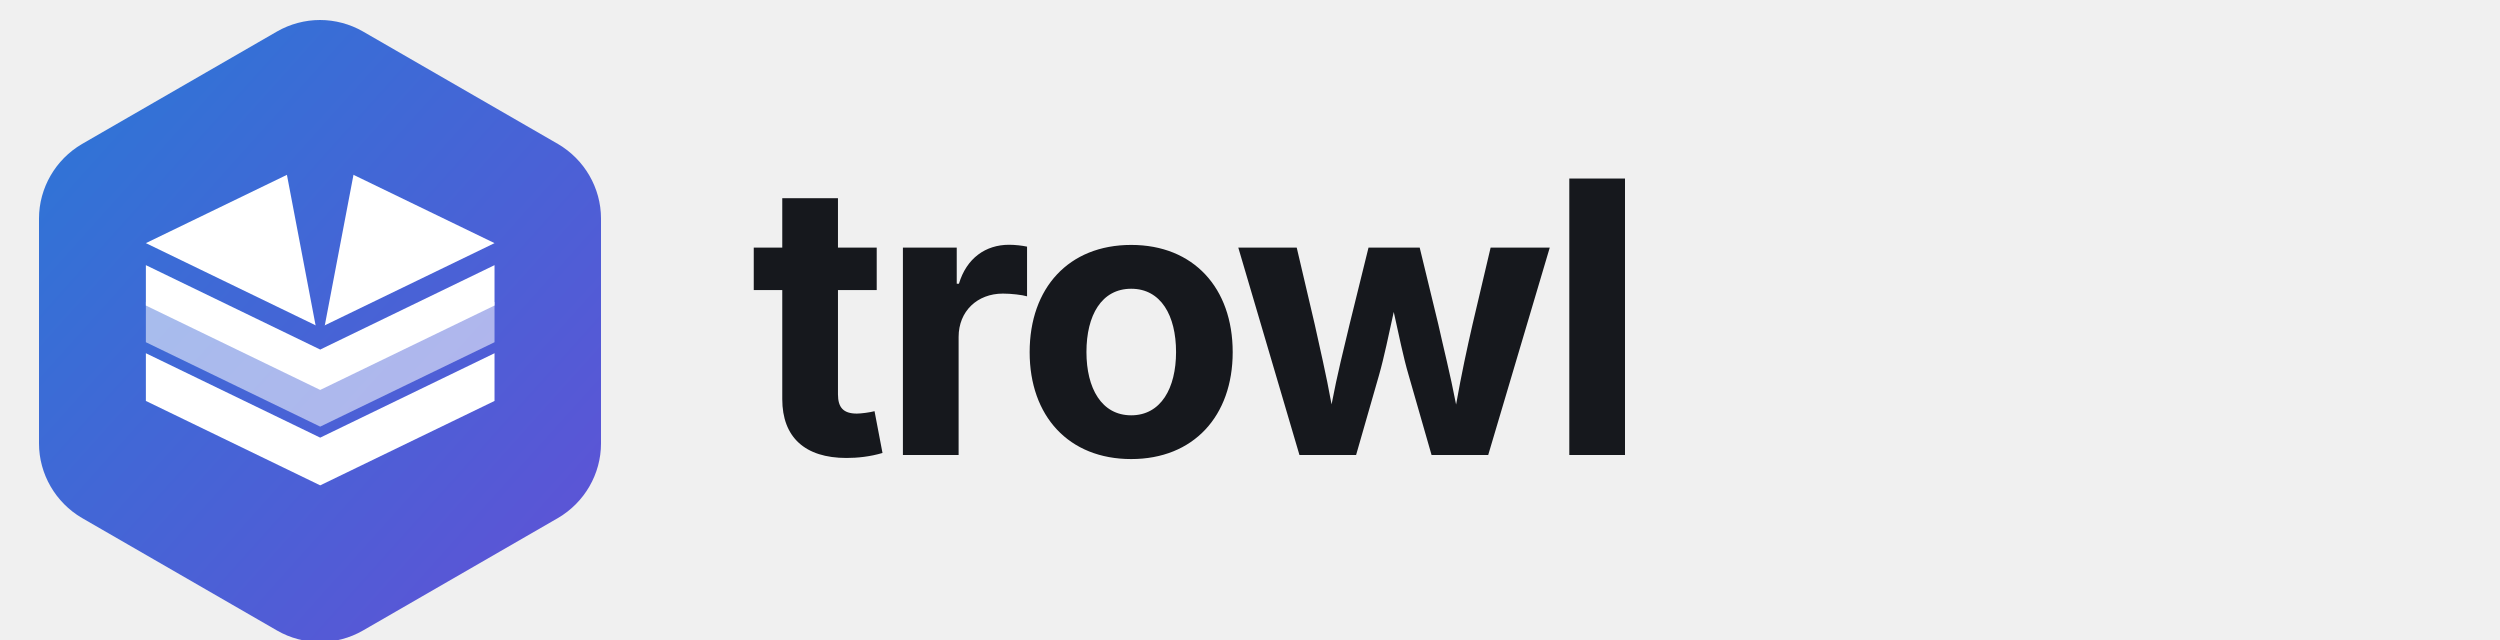
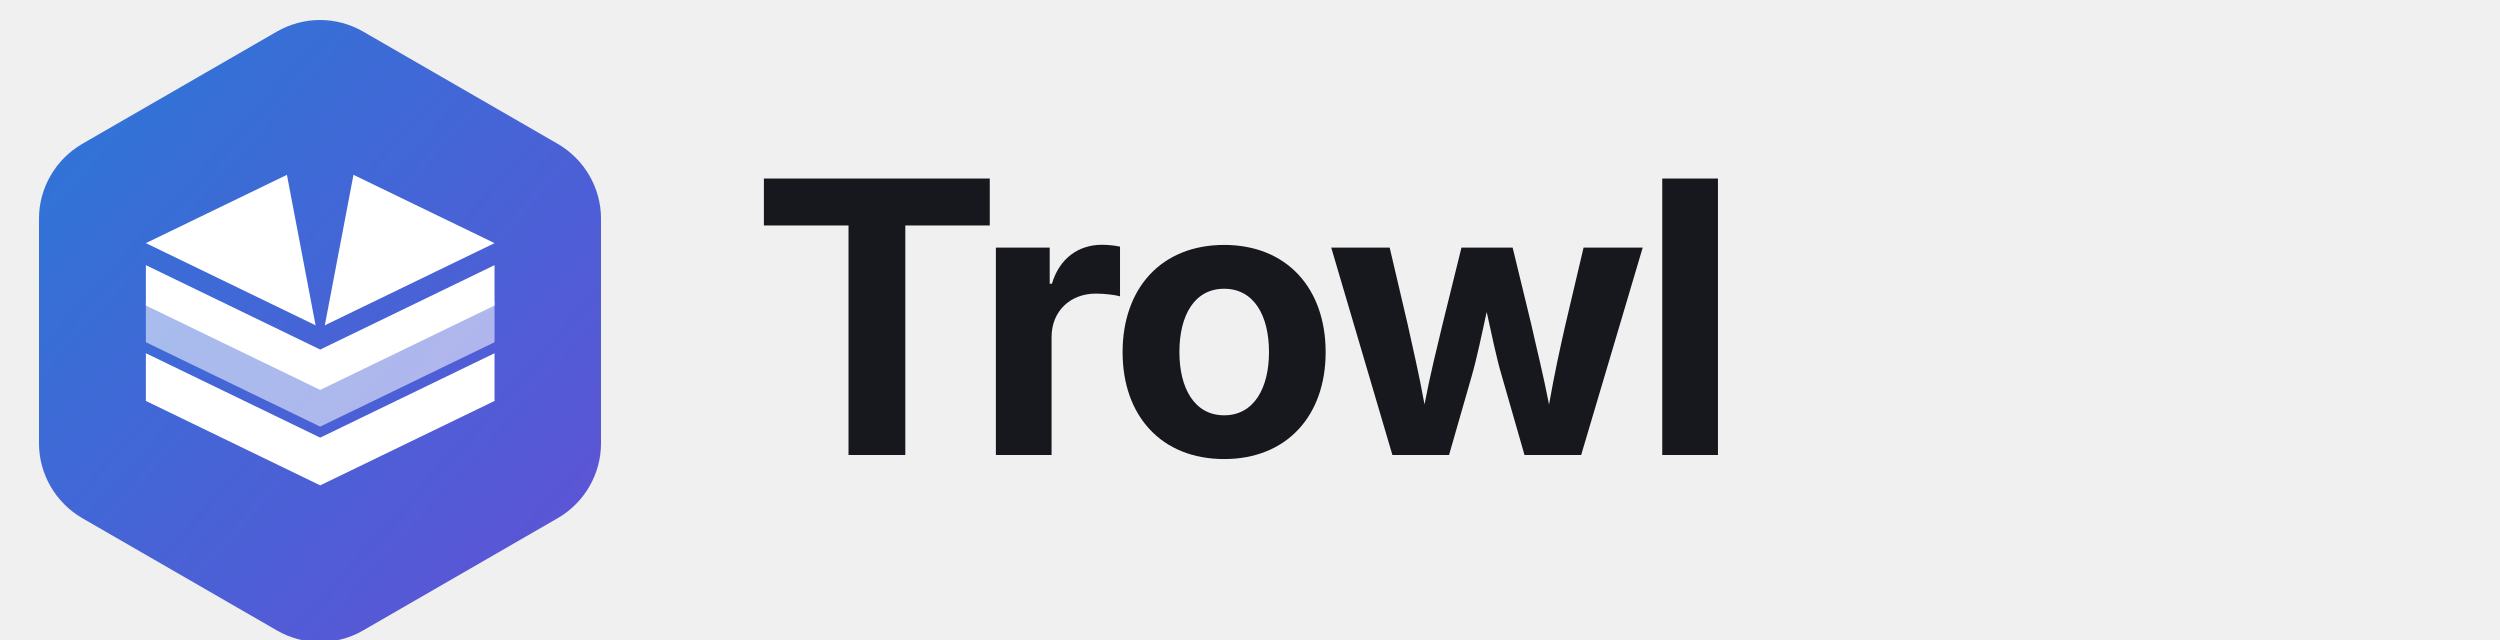
<svg xmlns="http://www.w3.org/2000/svg" viewBox="0 0 500 128" role="img" aria-label="Trowl">
  <defs>
    <linearGradient id="bg" x1="0" y1="0" x2="1" y2="1">
      <stop offset="0" stop-color="#2a78d6" />
      <stop offset="1" stop-color="#6250d6" />
    </linearGradient>
    <mask id="m">
      <rect width="24" height="24" fill="#fff" />
      <path d="M12 4.5 15.6 2H24V0H0v2h8.4Z" fill="#000" />
      <path d="M9.6 1 12 13.6 14.4 1Z" fill="#000" />
    </mask>
  </defs>
  <path d="M64 4c3 0 6 .8 8.6 2.3l39 22.5c5.3 3.1 8.6 8.8 8.6 14.9v45c0 6.1-3.3 11.8-8.6 14.9l-39 22.5a17.2 17.2 0 0 1-17.2 0l-39-22.5C11.1 100.5 7.8 94.8 7.8 88.7v-45c0-6.1 3.3-11.8 8.6-14.9l39-22.5C58 4.8 61 4 64 4Z" fill="url(#bg)" />
  <g transform="translate(20 20) scale(3.67)">
    <path d="M12 15.6 21.5 11v2.2L12 17.8 2.5 13.2V11Z" fill="#fff" opacity=".55" />
    <g fill="#fff" mask="url(#m)">
      <path d="M12 3.2 21.5 7.8 12 12.4 2.5 7.8Z" />
      <path d="M12 13.6 21.5 9v2.2L12 15.8 2.5 11.2V9Z" />
    </g>
    <path d="M12 18.4 21.5 13.8v2.6L12 21 2.5 16.4v-2.6Z" fill="#fff" />
  </g>
-   <text x="150" y="91" fill="#16181d" font-family="ui-sans-serif, -apple-system, Segoe UI, Inter, Helvetica, Arial, sans-serif" font-size="76" font-weight="700" letter-spacing="-2">trowl</text>
+   <text x="150" y="91" fill="#16181d" font-family="ui-sans-serif, -apple-system, Segoe UI, Inter, Helvetica, Arial, sans-serif" font-size="76" font-weight="700" letter-spacing="-2">Trowl</text>
</svg>
